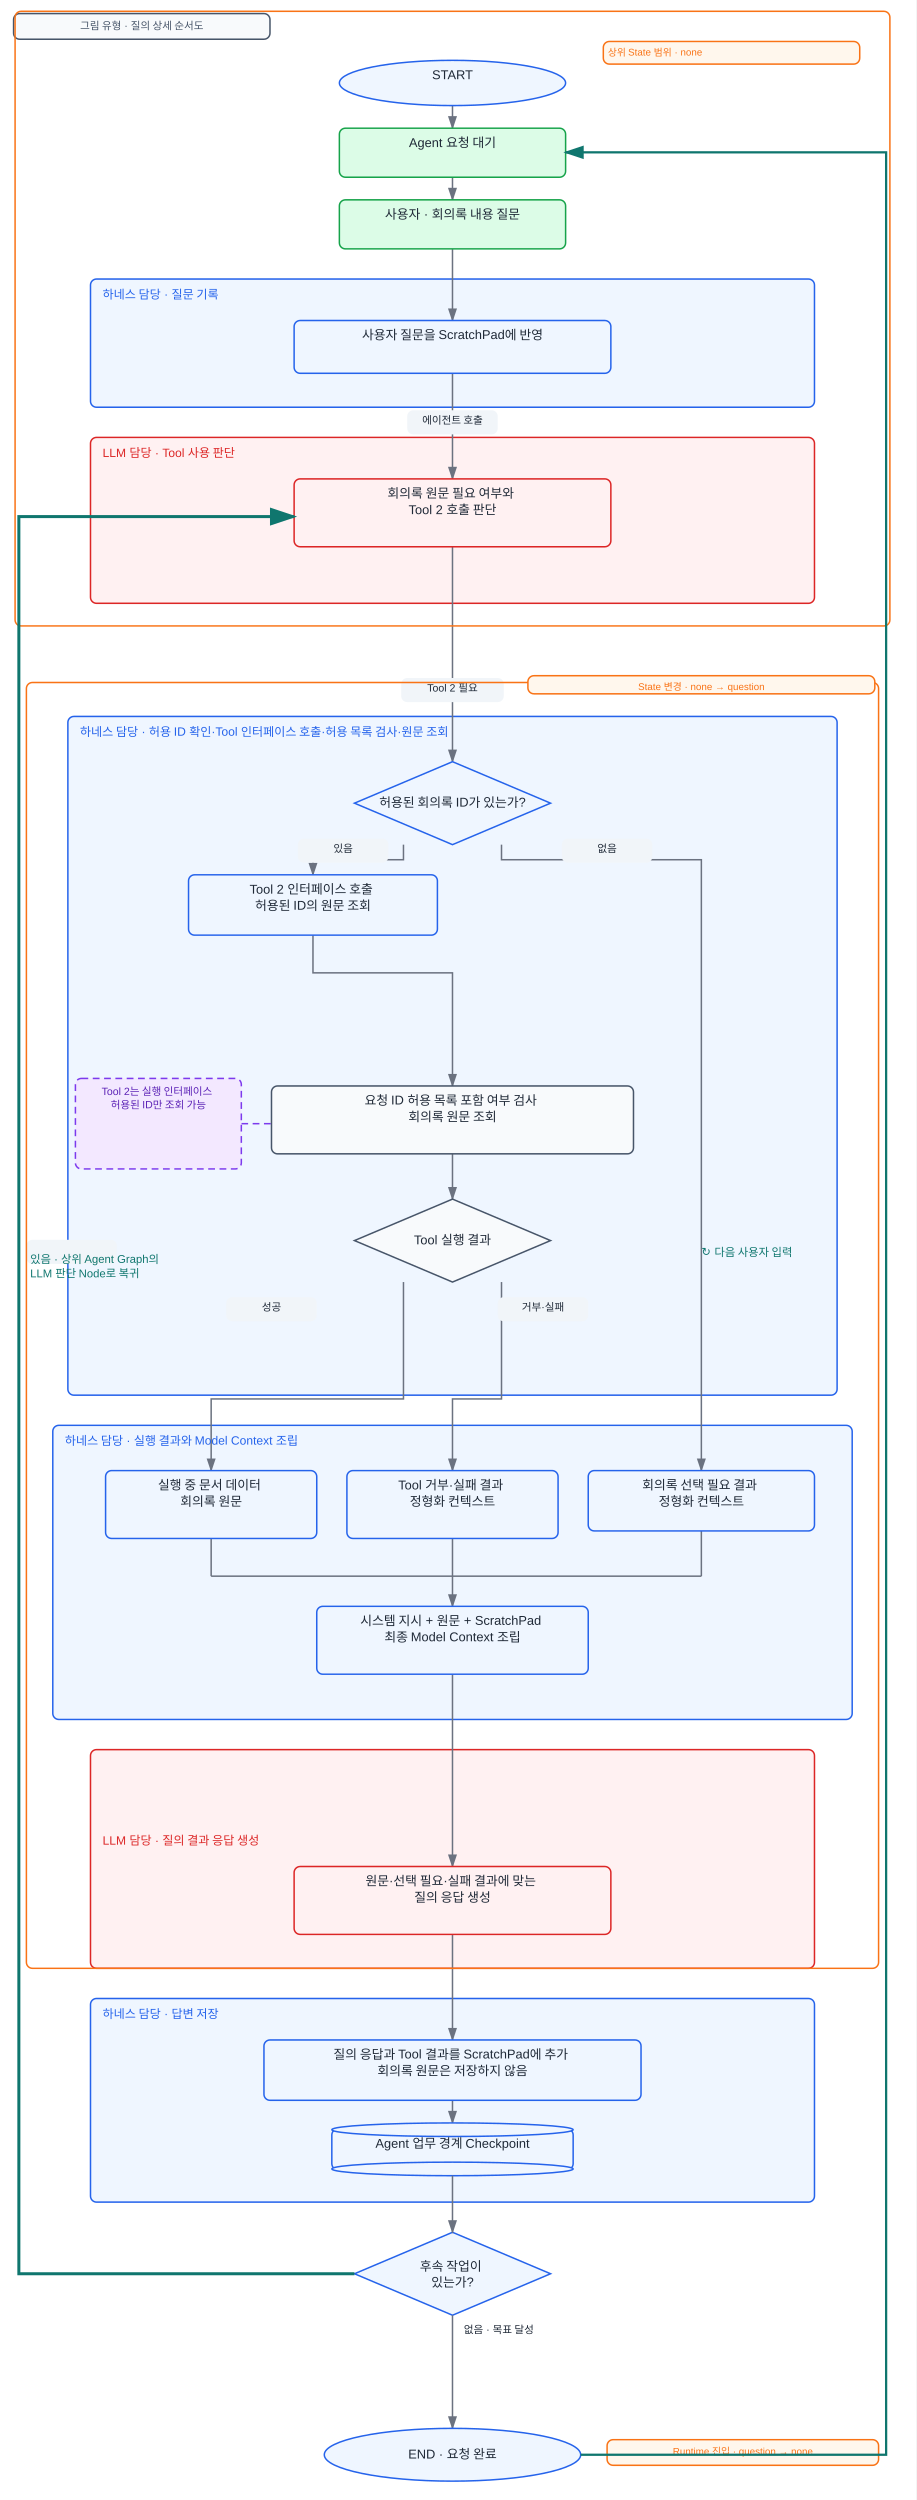
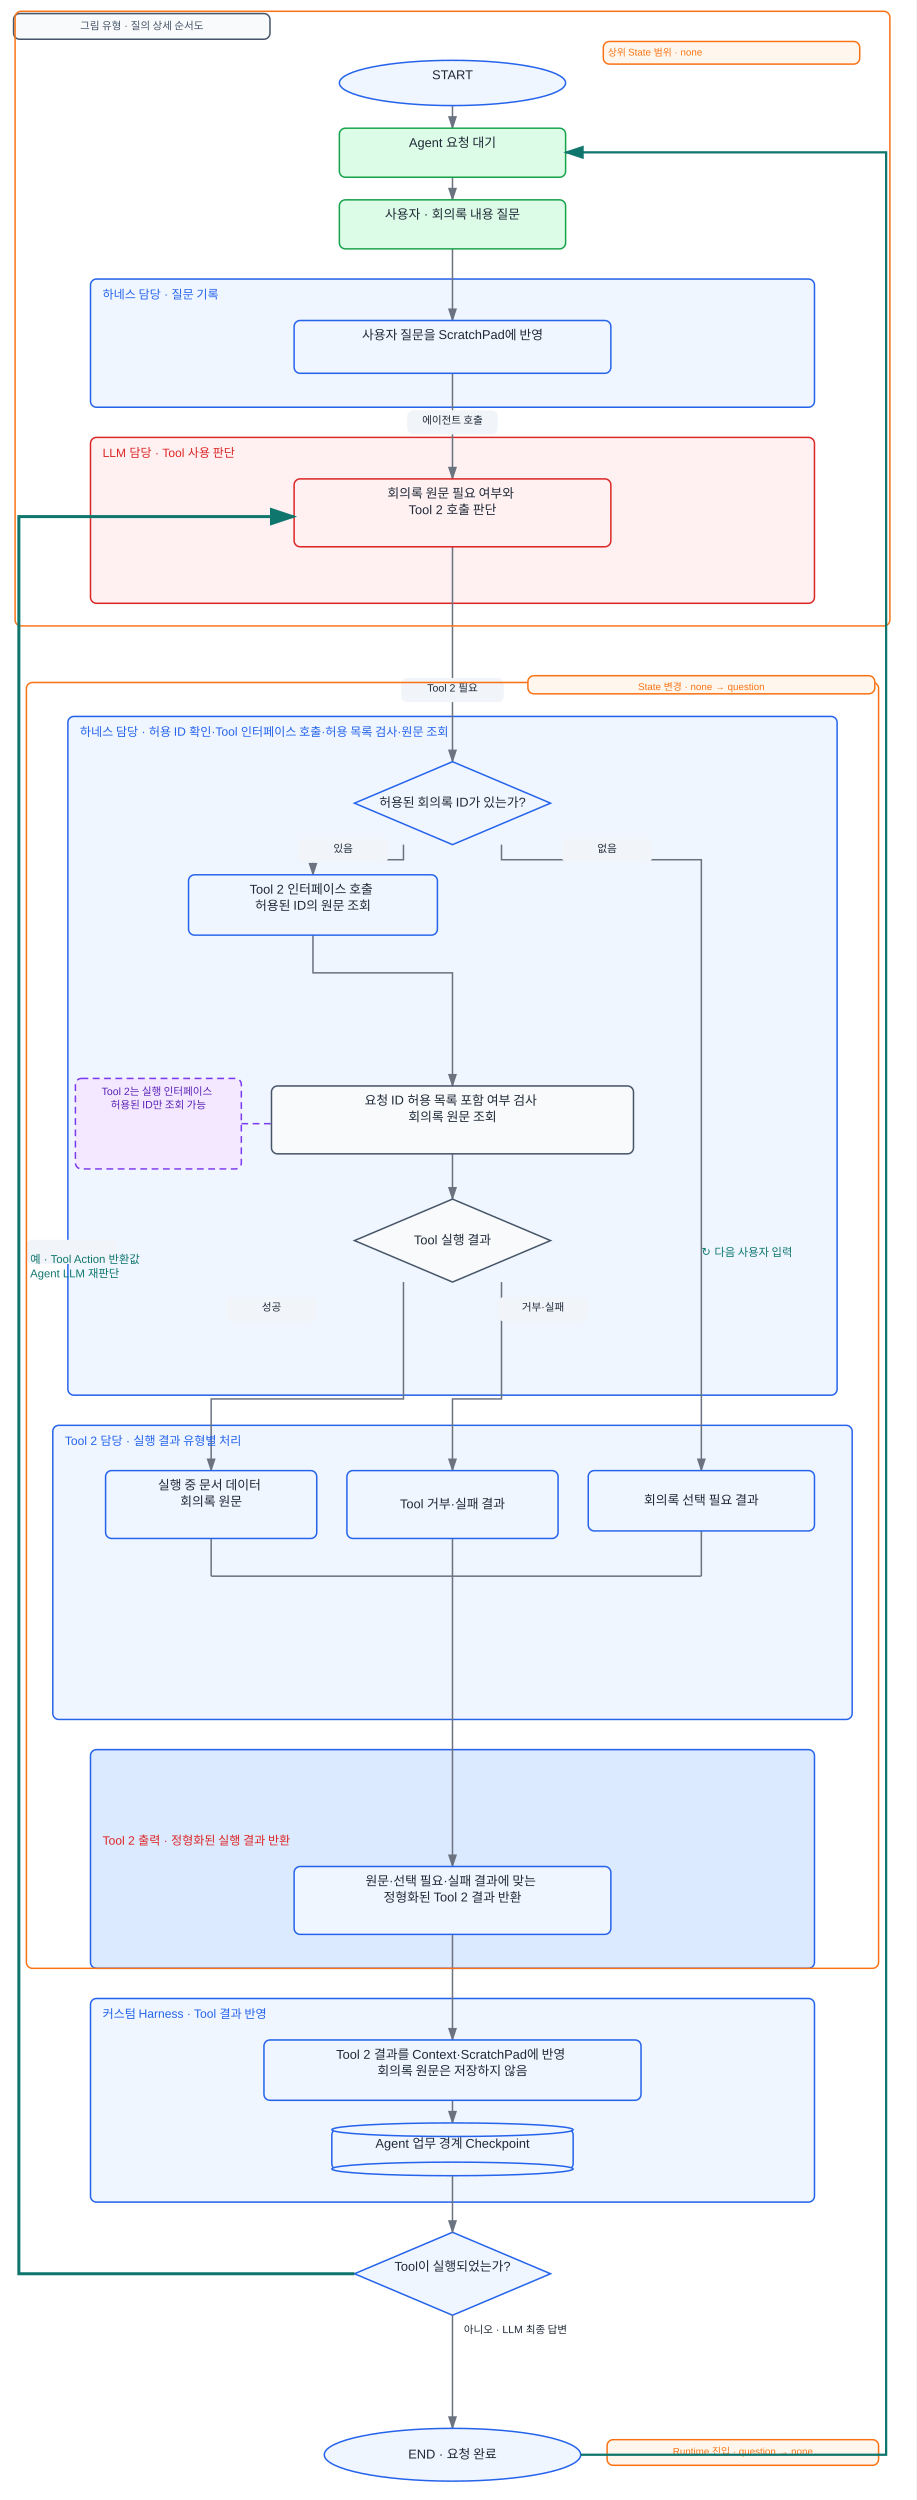
<svg xmlns="http://www.w3.org/2000/svg" width="1215" height="3315" viewBox="0 0 1215 3315">
  <defs>
    <marker id="m0" markerWidth="10" markerHeight="10" refX="8" refY="3" orient="auto">
      <path d="M0 0L0 6L9 3z" fill="#0f766e" />
    </marker>
    <marker id="m1" markerWidth="10" markerHeight="10" refX="8" refY="3" orient="auto">
      <path d="M0 0L0 6L9 3z" fill="#6b7280" />
    </marker>
    <marker id="m2" markerWidth="10" markerHeight="10" refX="8" refY="3" orient="auto">
      <path d="M0 0L0 6L9 3z" fill="#7c3aed" />
    </marker>
  </defs>
  <rect width="100%" height="100%" fill="white" />
  <rect x="120" y="370" width="960" height="170" rx="8" stroke="#2563eb" fill="#eff6ff" stroke-width="2" opacity="1" />
  <rect x="120" y="580" width="960" height="220" rx="8" stroke="#dc2626" fill="#fff1f2" stroke-width="2" opacity="1" />
  <rect x="90" y="950" width="1020" height="900" rx="8" stroke="#2563eb" fill="#eff6ff" stroke-width="2" opacity="1" />
  <rect x="70" y="1890" width="1060" height="390" rx="8" stroke="#2563eb" fill="#eff6ff" stroke-width="2" opacity="1" />
-   <rect x="120" y="2320" width="960" height="290" rx="8" stroke="#dc2626" fill="#fff1f2" stroke-width="2" opacity="1" />
+   <rect x="120" y="2320" width="960" height="290" rx="8" stroke="#2563eb" fill="#dbeafe" stroke-width="2" opacity="1" />
  <rect x="120" y="2650" width="960" height="270" rx="8" stroke="#2563eb" fill="#eff6ff" stroke-width="2" opacity="1" />
  <polyline points="600,140 600,170" fill="none" stroke="#6b7280" stroke-width="2" opacity="1" marker-end="url(#m1)" />
  <polyline points="600,235 600,265" fill="none" stroke="#6b7280" stroke-width="2" opacity="1" marker-end="url(#m1)" />
  <polyline points="600,330 600,425" fill="none" stroke="#6b7280" stroke-width="2" opacity="1" marker-end="url(#m1)" />
  <polyline points="600,495 600,635" fill="none" stroke="#6b7280" stroke-width="2" opacity="1" marker-end="url(#m1)" />
  <polyline points="600,725 600,1010" fill="none" stroke="#6b7280" stroke-width="2" opacity="1" marker-end="url(#m1)" />
  <polyline points="535,1120 535,1140 415,1140 415,1160" fill="none" stroke="#6b7280" stroke-width="2" opacity="1" marker-end="url(#m1)" />
  <polyline points="665,1120 665,1140 930,1140 930,1950" fill="none" stroke="#6b7280" stroke-width="2" opacity="1" marker-end="url(#m1)" />
  <polyline points="415,1240 415,1290 600,1290 600,1440" fill="none" stroke="#6b7280" stroke-width="2" opacity="1" marker-end="url(#m1)" />
  <polyline points="600,1530 600,1590" fill="none" stroke="#6b7280" stroke-width="2" opacity="1" marker-end="url(#m1)" />
  <polyline points="320,1490 360,1490" fill="none" stroke="#7c3aed" stroke-width="2" opacity="1" stroke-dasharray="9 6" />
  <polyline points="535,1700 535,1855 280,1855 280,1950" fill="none" stroke="#6b7280" stroke-width="2" opacity="1" marker-end="url(#m1)" />
  <polyline points="665,1700 665,1855 600,1855 600,1950" fill="none" stroke="#6b7280" stroke-width="2" opacity="1" marker-end="url(#m1)" />
  <polyline points="280,2040 280,2090" fill="none" stroke="#6b7280" stroke-width="2" opacity="1" />
  <polyline points="600,2040 600,2090" fill="none" stroke="#6b7280" stroke-width="2" opacity="1" />
  <polyline points="930,2030 930,2090" fill="none" stroke="#6b7280" stroke-width="2" opacity="1" />
  <polyline points="280,2090 930,2090" fill="none" stroke="#6b7280" stroke-width="2" opacity="1" />
-   <polyline points="600,2090 600,2130" fill="none" stroke="#6b7280" stroke-width="2" opacity="1" marker-end="url(#m1)" />
-   <polyline points="600,2220 600,2475" fill="none" stroke="#6b7280" stroke-width="2" opacity="1" marker-end="url(#m1)" />
+   <polyline points="600,2090 600,2475" fill="none" stroke="#6b7280" stroke-width="2" opacity="1" marker-end="url(#m1)" />
  <polyline points="600,2565 600,2705" fill="none" stroke="#6b7280" stroke-width="2" opacity="1" marker-end="url(#m1)" />
  <polyline points="600,2785 600,2815" fill="none" stroke="#6b7280" stroke-width="2" opacity="1" marker-end="url(#m1)" />
  <ellipse cx="600" cy="110" rx="150" ry="30" stroke="#2563eb" fill="#eff6ff" stroke-width="2" opacity="1" />
  <rect x="450" y="170" width="300" height="65" rx="8" stroke="#16a34a" fill="#dcfce7" stroke-width="2" opacity="1" />
  <rect x="450" y="265" width="300" height="65" rx="8" stroke="#16a34a" fill="#dcfce7" stroke-width="2" opacity="1" />
  <rect x="390" y="425" width="420" height="70" rx="8" stroke="#2563eb" fill="#eff6ff" stroke-width="2" opacity="1" />
  <rect x="390" y="635" width="420" height="90" rx="8" stroke="#dc2626" fill="#fff1f2" stroke-width="2" opacity="1" />
  <rect x="540" y="544" width="120" height="32" rx="8" stroke="none" fill="#f1f5f9" stroke-width="2" opacity="1" />
  <polygon points="600,1010 730,1065 600,1120 470,1065" stroke="#2563eb" fill="#eff6ff" stroke-width="2" opacity="1" />
  <rect x="250" y="1160" width="330" height="80" rx="8" stroke="#2563eb" fill="#eff6ff" stroke-width="2" opacity="1" />
  <rect x="780" y="1950" width="300" height="80" rx="8" stroke="#2563eb" fill="#eff6ff" stroke-width="2" opacity="1" />
  <rect x="532" y="899" width="136" height="32" rx="8" stroke="none" fill="#f1f5f9" stroke-width="2" opacity="1" />
  <rect x="395" y="1112" width="120" height="32" rx="8" stroke="none" fill="#f1f5f9" stroke-width="2" opacity="1" />
  <rect x="745" y="1112" width="120" height="32" rx="8" stroke="none" fill="#f1f5f9" stroke-width="2" opacity="1" />
  <rect x="360" y="1440" width="480" height="90" rx="8" stroke="#475569" fill="#f8fafc" stroke-width="2" opacity="1" />
  <polygon points="600,1590 730,1645 600,1700 470,1645" stroke="#475569" fill="#f8fafc" stroke-width="2" opacity="1" />
  <rect x="100" y="1430" width="220" height="120" rx="8" stroke="#7c3aed" fill="#f3e8ff" stroke-width="2" opacity="1" stroke-dasharray="9 6" />
  <rect x="140" y="1950" width="280" height="90" rx="8" stroke="#2563eb" fill="#eff6ff" stroke-width="2" opacity="1" />
  <rect x="460" y="1950" width="280" height="90" rx="8" stroke="#2563eb" fill="#eff6ff" stroke-width="2" opacity="1" />
-   <rect x="420" y="2130" width="360" height="90" rx="8" stroke="#2563eb" fill="#eff6ff" stroke-width="2" opacity="1" />
  <rect x="300" y="1720" width="120" height="32" rx="8" stroke="none" fill="#f1f5f9" stroke-width="2" opacity="1" />
  <rect x="660" y="1720" width="120" height="32" rx="8" stroke="none" fill="#f1f5f9" stroke-width="2" opacity="1" />
-   <rect x="390" y="2475" width="420" height="90" rx="8" stroke="#dc2626" fill="#fff1f2" stroke-width="2" opacity="1" />
+   <rect x="390" y="2475" width="420" height="90" rx="8" stroke="#2563eb" fill="#eff6ff" stroke-width="2" opacity="1" />
  <rect x="350" y="2705" width="500" height="80" rx="8" stroke="#2563eb" fill="#eff6ff" stroke-width="2" opacity="1" />
  <rect x="440" y="2823" width="320" height="54" rx="8" stroke="#2563eb" fill="#eff6ff" stroke-width="2" opacity="1" />
  <ellipse cx="600" cy="2824" rx="160" ry="9" stroke="#2563eb" fill="#eff6ff" stroke-width="2" opacity="1" />
  <ellipse cx="600" cy="2876" rx="160" ry="9" stroke="#2563eb" fill="#eff6ff" stroke-width="2" opacity="1" />
  <rect x="35" y="1644" width="120" height="32" rx="8" stroke="none" fill="#f1f5f9" stroke-width="2" opacity="1" />
  <text x="600" y="105" text-anchor="middle" font-family="Arial,'Noto Sans KR',sans-serif" font-size="17" fill="#1f2937" opacity="1">
    <tspan x="600" dy="0">START</tspan>
  </text>
  <text x="600" y="195" text-anchor="middle" font-family="Arial,'Noto Sans KR',sans-serif" font-size="17" fill="#1f2937" opacity="1">
    <tspan x="600" dy="0">Agent 요청 대기</tspan>
  </text>
  <text x="600" y="290" text-anchor="middle" font-family="Arial,'Noto Sans KR',sans-serif" font-size="17" fill="#1f2937" opacity="1">
    <tspan x="600" dy="0">사용자 · 회의록 내용 질문</tspan>
  </text>
  <text x="136" y="396" text-anchor="start" font-family="Arial,'Noto Sans KR',sans-serif" font-size="16" fill="#2563eb" opacity="1">
    <tspan x="136" dy="0">하네스 담당 · 질문 기록</tspan>
  </text>
  <text x="600" y="450" text-anchor="middle" font-family="Arial,'Noto Sans KR',sans-serif" font-size="17" fill="#1f2937" opacity="1">
    <tspan x="600" dy="0">사용자 질문을 ScratchPad에 반영</tspan>
  </text>
  <text x="136" y="606" text-anchor="start" font-family="Arial,'Noto Sans KR',sans-serif" font-size="16" fill="#dc2626" opacity="1">
    <tspan x="136" dy="0">LLM 담당 · Tool 사용 판단</tspan>
  </text>
  <text x="600" y="660" text-anchor="middle" font-family="Arial,'Noto Sans KR',sans-serif" font-size="17" fill="#1f2937" opacity="1">
    <tspan x="600" dy="0">회의록 원문 필요 여부와</tspan>
    <tspan x="600" dy="21.76">Tool 2 호출 판단</tspan>
  </text>
  <text x="600" y="562" text-anchor="middle" font-family="Arial,'Noto Sans KR',sans-serif" font-size="14" fill="#1f2937" opacity="1">
    <tspan x="600" dy="0">에이전트 호출</tspan>
  </text>
  <text x="106" y="976" text-anchor="start" font-family="Arial,'Noto Sans KR',sans-serif" font-size="16" fill="#2563eb" opacity="1">
    <tspan x="106" dy="0">하네스 담당 · 허용 ID 확인·Tool 인터페이스 호출·허용 목록 검사·원문 조회</tspan>
  </text>
  <text x="600" y="1070" text-anchor="middle" font-family="Arial,'Noto Sans KR',sans-serif" font-size="17" fill="#1f2937" opacity="1">
    <tspan x="600" dy="0">허용된 회의록 ID가 있는가?</tspan>
  </text>
  <text x="415" y="1185" text-anchor="middle" font-family="Arial,'Noto Sans KR',sans-serif" font-size="17" fill="#1f2937" opacity="1">
    <tspan x="415" dy="0">Tool 2 인터페이스 호출</tspan>
    <tspan x="415" dy="21.76">허용된 ID의 원문 조회</tspan>
  </text>
-   <text x="930" y="1975" text-anchor="middle" font-family="Arial,'Noto Sans KR',sans-serif" font-size="17" fill="#1f2937" opacity="1">
+   <text x="930" y="1995" text-anchor="middle" font-family="Arial,'Noto Sans KR',sans-serif" font-size="17" fill="#1f2937" opacity="1">
    <tspan x="930" dy="0">회의록 선택 필요 결과</tspan>
-     <tspan x="930" dy="21.76">정형화 컨텍스트</tspan>
  </text>
  <text x="600" y="917" text-anchor="middle" font-family="Arial,'Noto Sans KR',sans-serif" font-size="14" fill="#1f2937" opacity="1">
    <tspan x="600" dy="0">Tool 2 필요</tspan>
  </text>
  <text x="455" y="1130" text-anchor="middle" font-family="Arial,'Noto Sans KR',sans-serif" font-size="14" fill="#1f2937" opacity="1">
    <tspan x="455" dy="0">있음</tspan>
  </text>
  <text x="805" y="1130" text-anchor="middle" font-family="Arial,'Noto Sans KR',sans-serif" font-size="14" fill="#1f2937" opacity="1">
    <tspan x="805" dy="0">없음</tspan>
  </text>
  <text x="600" y="1465" text-anchor="middle" font-family="Arial,'Noto Sans KR',sans-serif" font-size="17" fill="#1f2937" opacity="1">
    <tspan x="600" dy="0">요청 ID 허용 목록 포함 여부 검사</tspan>
    <tspan x="600" dy="21.76">회의록 원문 조회</tspan>
  </text>
  <text x="600" y="1650" text-anchor="middle" font-family="Arial,'Noto Sans KR',sans-serif" font-size="17" fill="#1f2937" opacity="1">
    <tspan x="600" dy="0">Tool 실행 결과</tspan>
  </text>
  <text x="210" y="1452" text-anchor="middle" font-family="Arial,'Noto Sans KR',sans-serif" font-size="14" fill="#5b21b6" opacity="1">
    <tspan x="210" dy="0">Tool 2는 실행 인터페이스</tspan>
    <tspan x="210" dy="17.92">허용된 ID만 조회 가능</tspan>
  </text>
  <text x="86" y="1916" text-anchor="start" font-family="Arial,'Noto Sans KR',sans-serif" font-size="16" fill="#2563eb" opacity="1">
-     <tspan x="86" dy="0">하네스 담당 · 실행 결과와 Model Context 조립</tspan>
+     <tspan x="86" dy="0">Tool 2 담당 · 실행 결과 유형별 처리</tspan>
  </text>
  <text x="280" y="1975" text-anchor="middle" font-family="Arial,'Noto Sans KR',sans-serif" font-size="17" fill="#1f2937" opacity="1">
    <tspan x="280" dy="0">실행 중 문서 데이터</tspan>
    <tspan x="280" dy="21.76">회의록 원문</tspan>
  </text>
-   <text x="600" y="1975" text-anchor="middle" font-family="Arial,'Noto Sans KR',sans-serif" font-size="17" fill="#1f2937" opacity="1">
+   <text x="600" y="2000" text-anchor="middle" font-family="Arial,'Noto Sans KR',sans-serif" font-size="17" fill="#1f2937" opacity="1">
    <tspan x="600" dy="0">Tool 거부·실패 결과</tspan>
-     <tspan x="600" dy="21.76">정형화 컨텍스트</tspan>
-   </text>
-   <text x="600" y="2155" text-anchor="middle" font-family="Arial,'Noto Sans KR',sans-serif" font-size="17" fill="#1f2937" opacity="1">
-     <tspan x="600" dy="0">시스템 지시 + 원문 + ScratchPad</tspan>
-     <tspan x="600" dy="21.76">최종 Model Context 조립</tspan>
  </text>
  <text x="360" y="1738" text-anchor="middle" font-family="Arial,'Noto Sans KR',sans-serif" font-size="14" fill="#1f2937" opacity="1">
    <tspan x="360" dy="0">성공</tspan>
  </text>
  <text x="720" y="1738" text-anchor="middle" font-family="Arial,'Noto Sans KR',sans-serif" font-size="14" fill="#1f2937" opacity="1">
    <tspan x="720" dy="0">거부·실패</tspan>
  </text>
  <text x="136" y="2446" text-anchor="start" font-family="Arial,'Noto Sans KR',sans-serif" font-size="16" fill="#dc2626" opacity="1">
-     <tspan x="136" dy="0">LLM 담당 · 질의 결과 응답 생성</tspan>
+     <tspan x="136" dy="0">Tool 2 출력 · 정형화된 실행 결과 반환</tspan>
  </text>
  <text x="600" y="2500" text-anchor="middle" font-family="Arial,'Noto Sans KR',sans-serif" font-size="17" fill="#1f2937" opacity="1">
    <tspan x="600" dy="0">원문·선택 필요·실패 결과에 맞는</tspan>
-     <tspan x="600" dy="21.76">질의 응답 생성</tspan>
+     <tspan x="600" dy="21.76">정형화된 Tool 2 결과 반환</tspan>
  </text>
  <text x="136" y="2676" text-anchor="start" font-family="Arial,'Noto Sans KR',sans-serif" font-size="16" fill="#2563eb" opacity="1">
-     <tspan x="136" dy="0">하네스 담당 · 답변 저장</tspan>
+     <tspan x="136" dy="0">커스텀 Harness · Tool 결과 반영</tspan>
  </text>
  <text x="600" y="2730" text-anchor="middle" font-family="Arial,'Noto Sans KR',sans-serif" font-size="17" fill="#1f2937" opacity="1">
-     <tspan x="600" dy="0">질의 응답과 Tool 결과를 ScratchPad에 추가</tspan>
+     <tspan x="600" dy="0">Tool 2 결과를 Context·ScratchPad에 반영</tspan>
    <tspan x="600" dy="21.76">회의록 원문은 저장하지 않음</tspan>
  </text>
  <text x="600" y="2848" text-anchor="middle" font-family="Arial,'Noto Sans KR',sans-serif" font-size="17" fill="#1f2937" opacity="1">
    <tspan x="600" dy="0">Agent 업무 경계 Checkpoint</tspan>
  </text>
  <rect x="18" y="18" width="340" height="34" rx="8" stroke="#475569" fill="#f8fafc" stroke-width="2" opacity="1" />
  <text x="188" y="39" text-anchor="middle" font-family="Arial,'Noto Sans KR',sans-serif" font-size="14" fill="#475569" opacity="1">
    <tspan x="188" dy="0">그림 유형 · 질의 상세 순서도</tspan>
  </text>
  <rect x="20" y="15" width="1160" height="815" rx="8" stroke="#f97316" fill="none" stroke-width="2" opacity="1" />
  <rect x="35" y="905" width="1130" height="1705" rx="8" stroke="#f97316" fill="none" stroke-width="2" opacity="1" />
  <rect x="700" y="896" width="460" height="24" rx="8" stroke="#f97316" fill="#fff7ed" stroke-width="2" opacity="1" />
  <text x="930" y="915" text-anchor="middle" font-family="Arial,'Noto Sans KR',sans-serif" font-size="13" fill="#f97316" opacity="1">
    <tspan x="930" dy="0">State 변경 · none → question</tspan>
  </text>
  <polygon points="600,2960 730,3015 600,3070 470,3015" stroke="#2563eb" fill="#eff6ff" stroke-width="2" opacity="1" />
  <text x="600" y="3011" text-anchor="middle" font-family="Arial,'Noto Sans KR',sans-serif" font-size="17" fill="#1f2937" opacity="1">
-     <tspan x="600" dy="0">후속 작업이</tspan>
-     <tspan x="600" dy="21.25">있는가?</tspan>
+     <tspan x="600" dy="0">Tool이 실행되었는가?</tspan>
  </text>
  <polyline points="600,2885 600,2960" fill="none" stroke="#6b7280" stroke-width="2" opacity="1" marker-end="url(#m1)" />
  <polyline points="470,3015 25,3015 25,685 390,685" fill="none" stroke="#0f766e" stroke-width="4" opacity="1" marker-end="url(#m0)" />
  <text x="40" y="1675" text-anchor="start" font-family="Arial,'Noto Sans KR',sans-serif" font-size="15" fill="#0f766e" opacity="1">
-     <tspan x="40" dy="0">있음 · 상위 Agent Graph의</tspan>
-     <tspan x="40" dy="18.75">LLM 판단 Node로 복귀</tspan>
+     <tspan x="40" dy="0">예 · Tool Action 반환값</tspan>
+     <tspan x="40" dy="18.75">Agent LLM 재판단</tspan>
  </text>
  <polyline points="600,3070 600,3220" fill="none" stroke="#6b7280" stroke-width="2" opacity="1" marker-end="url(#m1)" />
  <text x="615" y="3094" text-anchor="start" font-family="Arial,'Noto Sans KR',sans-serif" font-size="14" fill="#1f2937" opacity="1">
-     <tspan x="615" dy="0">없음 · 목표 달성</tspan>
+     <tspan x="615" dy="0">아니오 · LLM 최종 답변</tspan>
  </text>
  <ellipse cx="600" cy="3255" rx="170" ry="35" stroke="#2563eb" fill="#eff6ff" stroke-width="2" opacity="1" />
  <text x="600" y="3260" text-anchor="middle" font-family="Arial,'Noto Sans KR',sans-serif" font-size="17" fill="#1f2937" opacity="1">
    <tspan x="600" dy="0">END · 요청 완료</tspan>
  </text>
  <rect x="805" y="3235" width="360" height="34" rx="8" stroke="#f97316" fill="#fff7ed" stroke-width="2" opacity="1" />
  <text x="985" y="3255" text-anchor="middle" font-family="Arial,'Noto Sans KR',sans-serif" font-size="13" fill="#f97316" opacity="1">
    <tspan x="985" dy="0">Runtime 진입 · question → none</tspan>
  </text>
  <polyline points="770,3255 1175,3255 1175,202 750,202" fill="none" stroke="#0f766e" stroke-width="3" opacity="1" marker-end="url(#m0)" />
  <text x="930" y="1665" text-anchor="start" font-family="Arial,'Noto Sans KR',sans-serif" font-size="15" fill="#0f766e" opacity="1">
    <tspan x="930" dy="0">↻ 다음 사용자 입력</tspan>
  </text>
  <rect x="800" y="55" width="340" height="30" rx="8" stroke="#f97316" fill="#fff7ed" stroke-width="2" opacity="1" />
  <text x="806" y="74" text-anchor="start" font-family="Arial,'Noto Sans KR',sans-serif" font-size="13" fill="#f97316" opacity="1">
    <tspan x="806" dy="0">상위 State 범위 · none</tspan>
  </text>
</svg>
